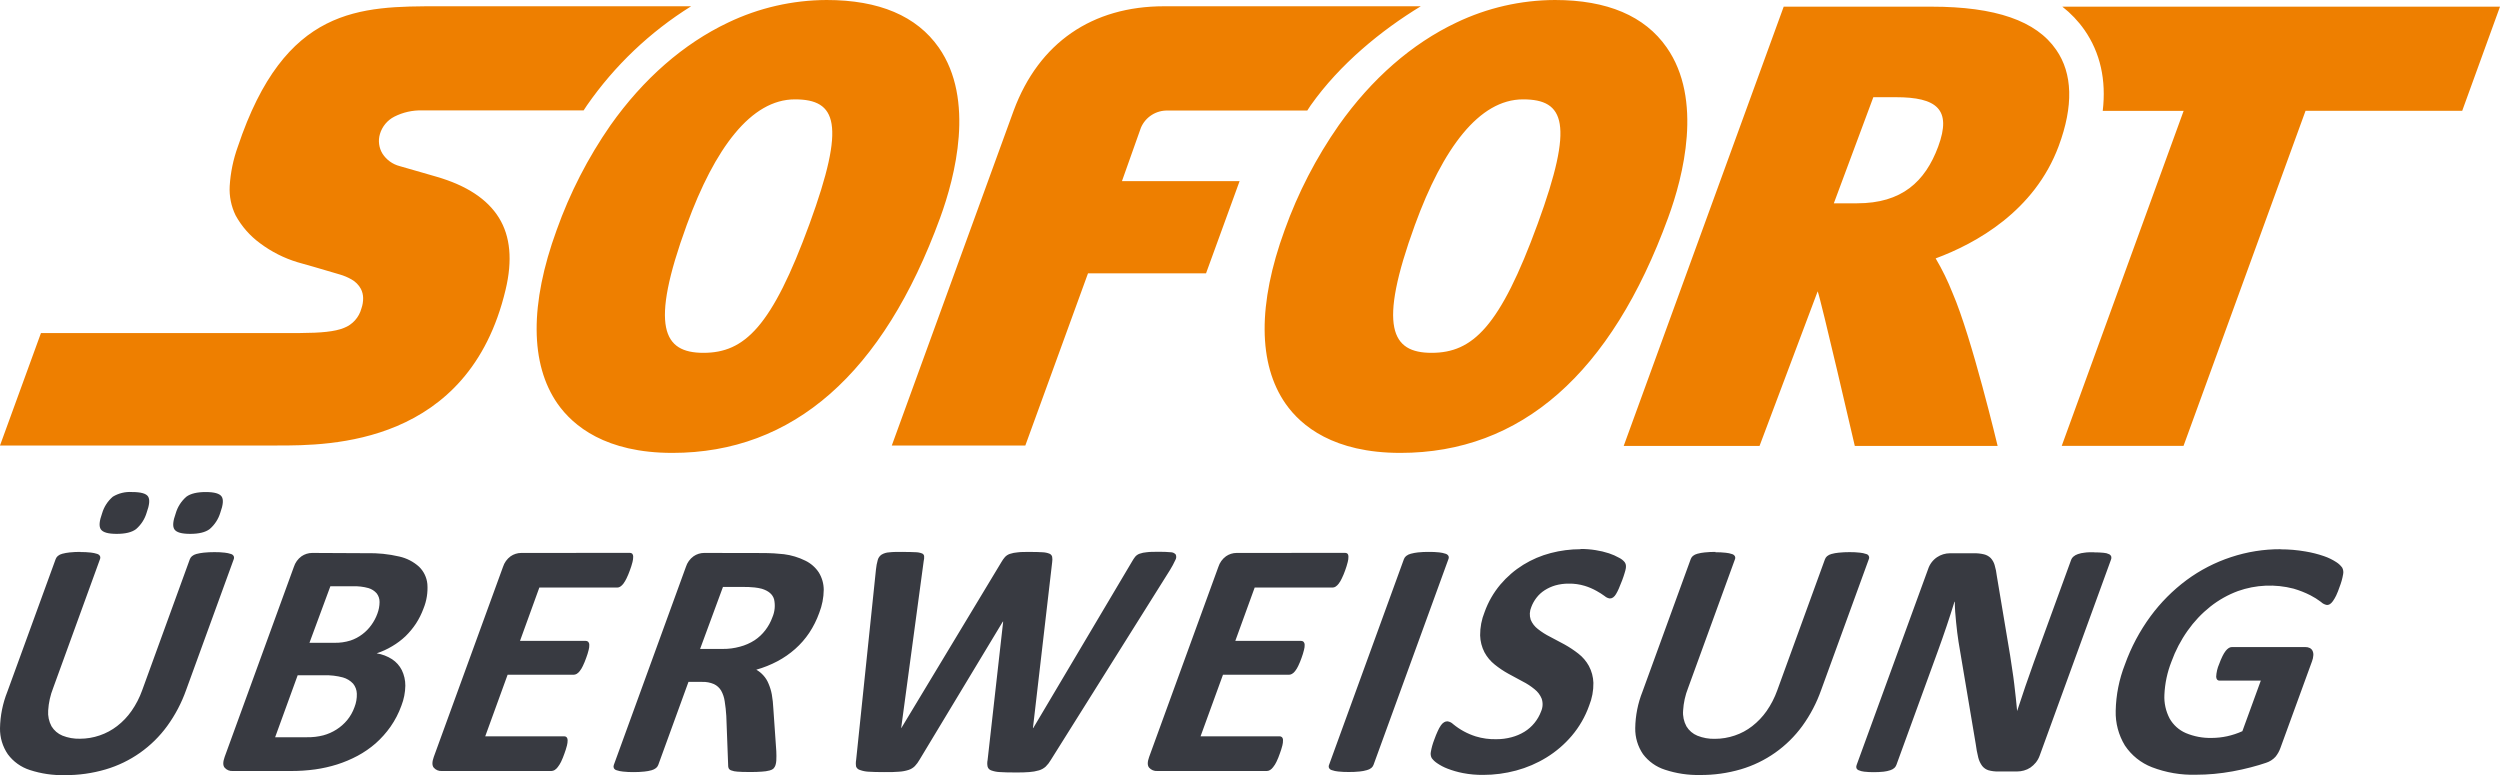
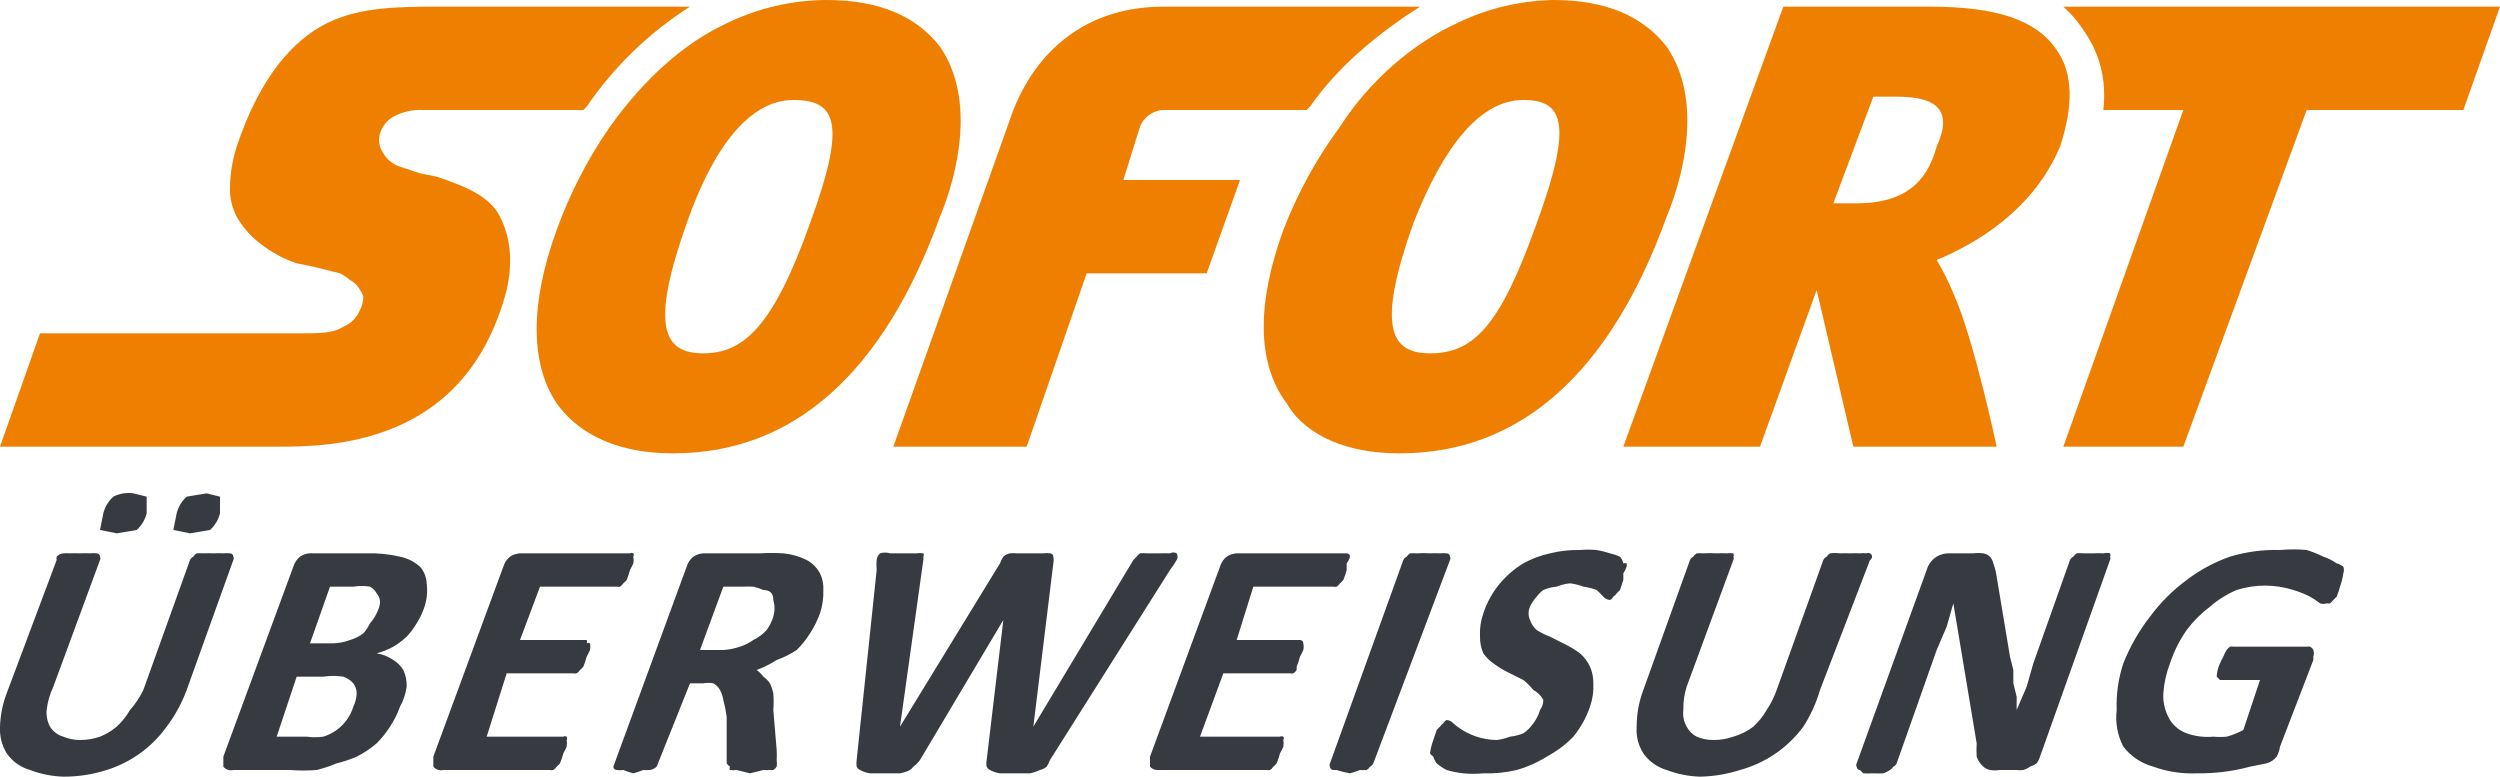
- <svg xmlns="http://www.w3.org/2000/svg" id="svg4722" viewBox="0 0 750 232.5" preserveAspectRatio="xMidYMid meet">
-   <defs>
-     <style>.cls-1{fill:#ee7f00;}.cls-2{fill:#383a41;}</style>
-   </defs>
-   <g id="layer1">
-     <path id="path66" class="cls-1" d="M248,0a69,69,0,0,0-29.55,6.76c-13.34,6.32-25.44,16.86-35.32,30.84A133.77,133.77,0,0,0,167,69c-8.11,22.22-8,40.24.27,52.12,4.71,6.71,14.48,14.73,34.35,14.75h.08c36.2,0,63.23-23.73,80.34-70.53,4.52-12.38,10.49-35.49-.41-51.08C275,4.8,263.73,0,248,0ZM466.48,0a69,69,0,0,0-29.54,6.76c-13.35,6.32-25.44,16.86-35.32,30.84A133.39,133.39,0,0,0,385.4,69c-8.12,22.22-8,40.24.28,52.12,4.69,6.71,14.46,14.73,34.35,14.75h.06c36.21,0,63.24-23.73,80.34-70.53C505,52.93,510.92,29.82,500,14.23,493.43,4.8,482.17,0,466.48,0ZM131.78,1.88c-11.92,0-23.49,0-33.86,5.26S78.4,22.93,71.35,44a42.11,42.11,0,0,0-2.44,11.82,17.78,17.78,0,0,0,1.77,8.79A25.67,25.67,0,0,0,78.05,73a36.25,36.25,0,0,0,11.22,5.67l5,1.42c2.63.76,5.71,1.66,7.66,2.25a15.94,15.94,0,0,1,3.53,1.49,7.18,7.18,0,0,1,2.81,2.84,6.24,6.24,0,0,1,.67,2.72,9,9,0,0,1-.52,3.16,8.61,8.61,0,0,1-5.24,5.83c-2.78,1.13-6.88,1.49-13.11,1.53H12.29L0,133.65H83.23c7.83,0,22.15,0,35.91-5.85s27-17.52,32.54-40.9c2.1-8.79,1.45-16-2-21.57S140,55.63,130.9,53l-4.43-1.28-6.54-1.88a8.73,8.73,0,0,1-5.18-3.73,7.31,7.31,0,0,1-.77-5.91A8.6,8.6,0,0,1,118.29,35a17.48,17.48,0,0,1,8.42-1.88h48.38c.34-.49.65-1,1-1.52A107,107,0,0,1,207.34,1.88Zm217.45,0c-21.52,0-37.55,10.89-45.12,31.28L267.54,133.65H307.6L326.4,82l35.41,0,10.07-27.67-35.29,0,5.68-16a8.47,8.47,0,0,1,8.16-5.16l41.75,0c.35-.5.66-1,1-1.53C402,19.14,414.53,9,426.24,1.88ZM535.11,2l-48,131.78h40.75l17.44-46.38c.85,1.91,11.14,46.38,11.14,46.38h42.85s-7.79-32.68-13.52-45.88a73.16,73.16,0,0,0-5.07-10.38c12.1-4.49,29.64-14.15,36.91-33.71,4.46-12,4.2-21.75-.76-28.88C610.86,6.23,598.63,2,579.47,2ZM618.7,2a32.59,32.59,0,0,1,6.65,7c4.74,6.83,6.56,15,5.47,24.26h24.27L618.52,133.76h36.54l36.6-100.51h47L750,2ZM562,29.16h6.73c12.3,0,16.88,3.61,12.72,14.83-3.91,10.54-10.94,17-24.3,17h-7L562,29.16Zm-323.53.65h0c12.51,0,15.38,7.28,4.39,37.35h0c-11.3,30.91-19.49,38.69-31.83,38.69h0c-12,0-16.24-7.62-5-38.38,8.4-23,19.28-37.66,32.44-37.66Zm218.44,0h0c12.51,0,15.39,7.28,4.39,37.35-11.29,30.91-19.49,38.69-31.82,38.69h0c-12,0-16.22-7.62-5-38.38,8.39-23,19.27-37.66,32.43-37.66Z" />
-     <path id="path98" class="cls-2" d="M39.62,147.61A9.86,9.86,0,0,0,33.86,149a10.36,10.36,0,0,0-3.23,5c-.83,2.3-1,3.89-.38,4.8s2.16,1.36,4.76,1.36,4.53-.46,5.8-1.42A10.36,10.36,0,0,0,44,153.78c.85-2.33,1-3.93.42-4.83S42.25,147.61,39.62,147.61Zm22.1,0c-2.6,0-4.53.47-5.79,1.39a10.42,10.42,0,0,0-3.21,5c-.83,2.3-1,3.89-.4,4.8s2.14,1.36,4.74,1.36,4.52-.46,5.82-1.42a10.46,10.46,0,0,0,3.22-4.95c.84-2.33,1-3.93.39-4.83S64.31,147.61,61.72,147.61Zm412.47,17.15a35.45,35.45,0,0,0-8.95,1.15,30.25,30.25,0,0,0-8.25,3.52,29.08,29.08,0,0,0-6.86,5.91,26.88,26.88,0,0,0-4.75,8.27,18.26,18.26,0,0,0-1.34,7,11.76,11.76,0,0,0,1.3,5.08,11.92,11.92,0,0,0,3.09,3.69,28,28,0,0,0,4.1,2.75c1.46.81,2.88,1.59,4.27,2.31a19,19,0,0,1,3.57,2.33,6.87,6.87,0,0,1,2.13,2.82,5.27,5.27,0,0,1-.17,3.82,12.17,12.17,0,0,1-2,3.49,12,12,0,0,1-3,2.63,14.53,14.53,0,0,1-3.86,1.64,17.21,17.21,0,0,1-4.56.59,19.57,19.57,0,0,1-6.19-.84,20.25,20.25,0,0,1-6.79-3.69,2.93,2.93,0,0,0-1.71-.83,1.9,1.9,0,0,0-1,.28,3.06,3.06,0,0,0-.95.93,10.1,10.1,0,0,0-.95,1.72c-.33.7-.69,1.59-1.06,2.62a18.72,18.72,0,0,0-1,3.57,2.79,2.79,0,0,0,.25,1.9,6.21,6.21,0,0,0,1.6,1.52,14.75,14.75,0,0,0,3.11,1.64,27.14,27.14,0,0,0,4.64,1.34,30.58,30.58,0,0,0,6.1.55,38,38,0,0,0,9.88-1.31,34.33,34.33,0,0,0,9.11-3.92,31.82,31.82,0,0,0,7.58-6.5,29,29,0,0,0,5.21-9.05,17.51,17.51,0,0,0,1.28-6.84,11.58,11.58,0,0,0-1.35-5.06,12,12,0,0,0-3.16-3.7,32.08,32.08,0,0,0-4.15-2.75c-1.46-.81-2.9-1.57-4.32-2.3a20.51,20.51,0,0,1-3.67-2.33,6.71,6.71,0,0,1-2.17-2.82,5.39,5.39,0,0,1,.19-3.78,10.66,10.66,0,0,1,1.55-2.78,9.63,9.63,0,0,1,2.43-2.24,12.4,12.4,0,0,1,3.23-1.47,14.39,14.39,0,0,1,4-.53,15.5,15.5,0,0,1,4.86.68,18.05,18.05,0,0,1,3.53,1.52,22.62,22.62,0,0,1,2.42,1.54,2.91,2.91,0,0,0,1.52.71,1.64,1.64,0,0,0,1-.31,3.18,3.18,0,0,0,.87-1,13.4,13.4,0,0,0,.85-1.67c.29-.66.63-1.49,1-2.47s.57-1.62.74-2.2a10.11,10.11,0,0,0,.37-1.47,3.8,3.8,0,0,0,0-.93,2.1,2.1,0,0,0-.37-.86,5,5,0,0,0-1.61-1.27,17.4,17.4,0,0,0-3.1-1.37,25.7,25.7,0,0,0-4-.95,28,28,0,0,0-4.52-.35Zm210,0a46.76,46.76,0,0,0-14.89,2.38A47.4,47.4,0,0,0,656,174a51.92,51.92,0,0,0-10.83,10.87,56.71,56.71,0,0,0-7.68,14.44,40.36,40.36,0,0,0-2.78,13.92,19,19,0,0,0,2.76,10.42,17.19,17.19,0,0,0,8.13,6.52,34.19,34.19,0,0,0,13.21,2.25c1.79,0,3.59-.08,5.42-.25s3.68-.42,5.54-.76,3.68-.74,5.47-1.21,3.31-.92,4.57-1.36a6.47,6.47,0,0,0,2.83-1.8,8.82,8.82,0,0,0,1.49-2.66l9.48-26a5.92,5.92,0,0,0,.39-1.8,2.58,2.58,0,0,0-.24-1.34,1.81,1.81,0,0,0-.81-.83,2.8,2.8,0,0,0-1.34-.29H669.53a1.71,1.71,0,0,0-.91.29,3.78,3.78,0,0,0-.92.86,9.1,9.1,0,0,0-.94,1.54,22.49,22.49,0,0,0-1,2.37,10.82,10.82,0,0,0-.91,3.87c.07.76.4,1.14,1,1.14h12.39l-5.53,15.17a23.09,23.09,0,0,1-4.59,1.52,22.28,22.28,0,0,1-4.58.5,18.87,18.87,0,0,1-7.79-1.46,10.26,10.26,0,0,1-4.86-4.36,13.85,13.85,0,0,1-1.57-7.14,30.73,30.73,0,0,1,2.1-9.89,39,39,0,0,1,4.87-9.33,34.87,34.87,0,0,1,6.82-7.23,30.4,30.4,0,0,1,8.27-4.65,28.48,28.48,0,0,1,16.68-.73,29.39,29.39,0,0,1,5.07,2,21.07,21.07,0,0,1,3.17,2,3.37,3.37,0,0,0,1.8.91,1.77,1.77,0,0,0,.87-.25,3.52,3.52,0,0,0,.88-.89,11.68,11.68,0,0,0,1-1.7,23,23,0,0,0,1-2.52,19.26,19.26,0,0,0,1.08-3.82,3,3,0,0,0-.25-2,6.4,6.4,0,0,0-1.79-1.68,16.4,16.4,0,0,0-3.68-1.79,33.79,33.79,0,0,0-5.57-1.41A43.22,43.22,0,0,0,684.15,164.8Zm-413.32.81c-1.72,0-3.07,0-4.07.13a5,5,0,0,0-2.32.68,2.8,2.8,0,0,0-1.15,1.6,15.72,15.72,0,0,0-.54,2.86L256.84,228a5.55,5.55,0,0,0,0,2A1.72,1.72,0,0,0,258,231a8.54,8.54,0,0,0,2.57.51c1.14.08,2.68.12,4.63.12s3.36,0,4.52-.12a11.46,11.46,0,0,0,2.88-.54,4.7,4.7,0,0,0,1.85-1.13,9.46,9.46,0,0,0,1.4-1.9l25-41.46h.1L296.28,228a4.85,4.85,0,0,0,0,2,1.66,1.66,0,0,0,1.06,1.11,8.47,8.47,0,0,0,2.57.51c1.13.08,2.66.12,4.58.12,1.71,0,3.15,0,4.29-.12a13.3,13.3,0,0,0,2.91-.51,5.3,5.3,0,0,0,2-1.11,9,9,0,0,0,1.55-2L351,171a27.78,27.78,0,0,0,1.61-3,1.79,1.79,0,0,0,.11-1.65,2,2,0,0,0-1.54-.68,32.92,32.92,0,0,0-3.41-.13c-1.59,0-2.84,0-3.75.13a8.33,8.33,0,0,0-2.19.46,3.08,3.08,0,0,0-1.28.9,11.55,11.55,0,0,0-.92,1.39l-29.66,50h-.09l5.77-49.76a5,5,0,0,0,0-1.62,1.37,1.37,0,0,0-.8-.93,6.11,6.11,0,0,0-2.06-.43c-1-.07-2.22-.1-3.84-.1s-2.75,0-3.68.13a9.47,9.47,0,0,0-2.32.46,3.56,3.56,0,0,0-1.45.93,9.14,9.14,0,0,0-1.1,1.56l-30,49.76h-.05l6.76-50.11a4.45,4.45,0,0,0,.13-1.49,1,1,0,0,0-.66-.8,5.74,5.74,0,0,0-2-.36c-.91-.05-2.15-.08-3.74-.08Zm157.78,0a29.46,29.46,0,0,0-3.25.15,14.63,14.63,0,0,0-2.19.41,3.69,3.69,0,0,0-1.35.66,2.22,2.22,0,0,0-.67.91l-22.48,61.78a1.15,1.15,0,0,0,0,.91,1.31,1.31,0,0,0,.84.65,8,8,0,0,0,1.9.41,27.12,27.12,0,0,0,3.16.15,30,30,0,0,0,3.29-.15,11.4,11.4,0,0,0,2.16-.41,3.49,3.49,0,0,0,1.34-.65,2.17,2.17,0,0,0,.65-.91l22.49-61.78a1.15,1.15,0,0,0,0-.91,1.43,1.43,0,0,0-.85-.66,8.87,8.87,0,0,0-1.87-.41,27,27,0,0,0-3.18-.15Zm-404.48,0a29.89,29.89,0,0,0-3.3.16,14.52,14.52,0,0,0-2.19.4,3.37,3.37,0,0,0-1.33.66,2.33,2.33,0,0,0-.64.91L2.2,207.53A31,31,0,0,0,0,218.47a13.51,13.51,0,0,0,2.35,7.81A13.24,13.24,0,0,0,8.94,231a31.46,31.46,0,0,0,10.51,1.54,42.32,42.32,0,0,0,12.25-1.72,35.1,35.1,0,0,0,18.45-13A42.6,42.6,0,0,0,55.84,207l14.28-39.23a1.2,1.2,0,0,0,0-.91,1.27,1.27,0,0,0-.82-.66,8.73,8.73,0,0,0-1.85-.4,25.29,25.29,0,0,0-3.11-.16,29.9,29.9,0,0,0-3.26.16,14.05,14.05,0,0,0-2.19.4,3.36,3.36,0,0,0-1.3.66,2.23,2.23,0,0,0-.64.91L42.64,207.12a26.21,26.21,0,0,1-3.17,6.15,20.61,20.61,0,0,1-4.32,4.54,18.07,18.07,0,0,1-5.22,2.81,18.28,18.28,0,0,1-5.95,1,13.26,13.26,0,0,1-5.25-.93,6.93,6.93,0,0,1-3.28-2.81,8.69,8.69,0,0,1-1-4.73,21.87,21.87,0,0,1,1.5-6.75L30,167.74a1.19,1.19,0,0,0,0-.91,1.4,1.4,0,0,0-.85-.66,9.11,9.11,0,0,0-1.87-.4,26.25,26.25,0,0,0-3.13-.16Zm490.51,0a29.69,29.69,0,0,0-3.29.16,12.37,12.37,0,0,0-2.19.4,3.49,3.49,0,0,0-1.34.66,2.31,2.31,0,0,0-.63.91l-14.48,39.78a30.81,30.81,0,0,0-2.18,10.95,13.43,13.43,0,0,0,2.33,7.81,13.27,13.27,0,0,0,6.6,4.68A31.4,31.4,0,0,0,510,232.5a42.44,42.44,0,0,0,12.26-1.71,35.11,35.11,0,0,0,18.44-13A42.46,42.46,0,0,0,546.35,207l14.29-39.23a1.11,1.11,0,0,0-.8-1.57,7.75,7.75,0,0,0-1.85-.4,25.52,25.52,0,0,0-3.11-.16,29.9,29.9,0,0,0-3.26.16,12.16,12.16,0,0,0-2.2.4,3.43,3.43,0,0,0-1.3.66,2.31,2.31,0,0,0-.63.91l-14.33,39.38a26.6,26.6,0,0,1-3.17,6.15,21.07,21.07,0,0,1-4.32,4.54,17.6,17.6,0,0,1-5.22,2.81,18.43,18.43,0,0,1-6,1,13.23,13.23,0,0,1-5.24-.94,6.88,6.88,0,0,1-3.28-2.81,8.49,8.49,0,0,1-1-4.73,21.82,21.82,0,0,1,1.49-6.75l14.06-38.62a1.15,1.15,0,0,0,0-.91,1.41,1.41,0,0,0-.84-.66,8,8,0,0,0-1.88-.4,26.13,26.13,0,0,0-3.13-.16Zm113.69.1c-1.22,0-2.23,0-3,.13a8.46,8.46,0,0,0-2,.43A4,4,0,0,0,622,167a2.23,2.23,0,0,0-.64.91l-11.18,30.69q-1.26,3.49-2.58,7.33t-2.46,7.38h0c-.12-1.35-.24-2.7-.4-4s-.31-2.72-.47-4.12-.36-2.8-.58-4.2-.43-2.82-.64-4.28l-4-23.91a18.82,18.82,0,0,0-.67-3.31,5.24,5.24,0,0,0-1.18-2.09,4.33,4.33,0,0,0-2-1.1,12,12,0,0,0-3.11-.32h-7.13a7,7,0,0,0-3.85,1.18,6.86,6.86,0,0,0-2.68,3.57L557,229.47a1.47,1.47,0,0,0-.09.91,1.17,1.17,0,0,0,.66.68,5.79,5.79,0,0,0,1.67.44,24.23,24.23,0,0,0,2.87.15,28.27,28.27,0,0,0,3-.15,9.89,9.89,0,0,0,2-.44,3.37,3.37,0,0,0,1.21-.68,2.41,2.41,0,0,0,.6-.91l12.47-34.23c.93-2.56,1.8-5.05,2.61-7.45s1.59-4.83,2.34-7.26h.1c0,2,.18,4,.39,6.15s.45,4.06.73,5.88l5.15,30.59a35.12,35.12,0,0,0,.77,4.12,7.21,7.21,0,0,0,1.18,2.52,3.88,3.88,0,0,0,1.91,1.3,10.1,10.1,0,0,0,2.94.35h5.65a7.53,7.53,0,0,0,2-.28,6.58,6.58,0,0,0,1.95-.88,8,8,0,0,0,1.63-1.51,7.15,7.15,0,0,0,1.16-2.08l21.4-58.8a1.4,1.4,0,0,0,.08-.91,1.24,1.24,0,0,0-.63-.71,4.28,4.28,0,0,0-1.64-.43,26.73,26.73,0,0,0-2.82-.13Zm-472,.21a5.69,5.69,0,0,0-3.18,1,6.29,6.29,0,0,0-2.3,3.21l-20.76,57c-.53,1.49-.54,2.56,0,3.21a2.92,2.92,0,0,0,2.44,1h32.86a2,2,0,0,0,.95-.28,3.45,3.45,0,0,0,.94-.88,9,9,0,0,0,1-1.6,23.7,23.7,0,0,0,1-2.45,22.93,22.93,0,0,0,.77-2.45,6.17,6.17,0,0,0,.2-1.6,1.34,1.34,0,0,0-.31-.88,1,1,0,0,0-.73-.27H145.57l6.71-18.46h19.77a2,2,0,0,0,.93-.25,3.21,3.21,0,0,0,.93-.84,7.67,7.67,0,0,0,.94-1.54,22.89,22.89,0,0,0,1-2.42,20.08,20.08,0,0,0,.75-2.41,5.17,5.17,0,0,0,.19-1.56,1.24,1.24,0,0,0-.32-.86,1,1,0,0,0-.73-.28H156l5.8-16h23.36a1.7,1.7,0,0,0,.92-.28,3.73,3.73,0,0,0,.93-.88,9.92,9.92,0,0,0,.95-1.6,23.11,23.11,0,0,0,1-2.4,21.7,21.7,0,0,0,.79-2.5,6.34,6.34,0,0,0,.21-1.62,1.26,1.26,0,0,0-.29-.88,1,1,0,0,0-.71-.25Zm54.86,0a5.6,5.6,0,0,0-3.16,1,6.24,6.24,0,0,0-2.31,3.21l-21.62,59.41a1.25,1.25,0,0,0,0,.91,1.3,1.3,0,0,0,.83.66,8.3,8.3,0,0,0,1.9.4,26.38,26.38,0,0,0,3.15.16,29.69,29.69,0,0,0,3.29-.16,12.68,12.68,0,0,0,2.17-.4,3.75,3.75,0,0,0,1.33-.66,2.19,2.19,0,0,0,.66-.91l9.07-24.93h4.15a8.19,8.19,0,0,1,3.5.66,5,5,0,0,1,2.15,1.95,9.18,9.18,0,0,1,1.07,3.21,43.23,43.23,0,0,1,.48,4.4l.55,14.61a2.92,2.92,0,0,0,.12,1,1.29,1.29,0,0,0,.78.71,6,6,0,0,0,1.85.38c.83.07,1.94.11,3.36.11,1.69,0,3,0,4-.11a11.32,11.32,0,0,0,2.35-.35,2.61,2.61,0,0,0,1.2-.63,2.86,2.86,0,0,0,.54-.94,5.71,5.71,0,0,0,.25-1.39,27.52,27.52,0,0,0,0-2.81L232,212.53a33.94,33.94,0,0,0-.45-4.17,15.36,15.36,0,0,0-1-3.29,8.18,8.18,0,0,0-1.53-2.44,8.51,8.51,0,0,0-2.13-1.72,32.17,32.17,0,0,0,6.33-2.53,27.42,27.42,0,0,0,5.34-3.7,25.25,25.25,0,0,0,4.21-4.82,27.78,27.78,0,0,0,3-6,19.5,19.5,0,0,0,1.35-6.91,10,10,0,0,0-1.47-5.2,10.1,10.1,0,0,0-4.07-3.56,20.27,20.27,0,0,0-6.4-1.93c-.87-.1-1.85-.18-2.94-.25s-2.49-.1-4.21-.1Zm159.74,0a5.66,5.66,0,0,0-3.17,1,6.29,6.29,0,0,0-2.3,3.21l-20.76,57c-.54,1.49-.55,2.56,0,3.21a3,3,0,0,0,2.46,1h32.86a1.92,1.92,0,0,0,.94-.28,3.31,3.31,0,0,0,.94-.88,7.93,7.93,0,0,0,1-1.6,21.51,21.51,0,0,0,1-2.45h0a22.93,22.93,0,0,0,.77-2.45,5.7,5.7,0,0,0,.19-1.6,1.24,1.24,0,0,0-.31-.88,1,1,0,0,0-.73-.27H360.17l6.72-18.46h19.76a1.91,1.91,0,0,0,.93-.25,3.11,3.11,0,0,0,.94-.84,8.16,8.16,0,0,0,.94-1.54,22.89,22.89,0,0,0,1-2.42,21.76,21.76,0,0,0,.74-2.41,5.24,5.24,0,0,0,.2-1.56,1.28,1.28,0,0,0-.32-.86,1,1,0,0,0-.73-.28H370.59l5.81-16h23.35a1.76,1.76,0,0,0,.93-.28,3.71,3.71,0,0,0,.92-.88,8.13,8.13,0,0,0,.95-1.6,22.78,22.78,0,0,0,1-2.4,23.07,23.07,0,0,0,.77-2.5,5.92,5.92,0,0,0,.21-1.62,1.26,1.26,0,0,0-.28-.88,1,1,0,0,0-.72-.25Zm-277.34,0a5.71,5.71,0,0,0-3.17,1,6.3,6.3,0,0,0-2.31,3.21l-20.76,57c-.53,1.49-.55,2.55,0,3.21a2.93,2.93,0,0,0,2.45,1h17.4a52.21,52.21,0,0,0,7.32-.48,41.43,41.43,0,0,0,6.59-1.49,36.68,36.68,0,0,0,6.12-2.58,29.57,29.57,0,0,0,5.41-3.73,29.15,29.15,0,0,0,4.47-5,27,27,0,0,0,3.27-6.32,17.19,17.19,0,0,0,1.18-6,10.54,10.54,0,0,0-1.06-4.67,8.53,8.53,0,0,0-2.91-3.26A12.18,12.18,0,0,0,113,196a22.78,22.78,0,0,0,4.65-2.13,22.21,22.21,0,0,0,4-3,23.12,23.12,0,0,0,3.15-3.81,22.6,22.6,0,0,0,2.24-4.48,16.28,16.28,0,0,0,1.17-7.38,8.34,8.34,0,0,0-2.49-5.18,13.12,13.12,0,0,0-5.92-3.06,38.87,38.87,0,0,0-9.81-1Zm5.48,10h6.72a15.49,15.49,0,0,1,4.72.55A5.25,5.25,0,0,1,113,178a4.13,4.13,0,0,1,.87,2.6,10.06,10.06,0,0,1-.67,3.54,13.78,13.78,0,0,1-1.79,3.36,12.76,12.76,0,0,1-2.71,2.78,12.29,12.29,0,0,1-3.53,1.87,15.12,15.12,0,0,1-4.86.69H92.84Zm117.78.2h6a30.89,30.89,0,0,1,3.52.16,14.76,14.76,0,0,1,2.14.39c2,.62,3.23,1.65,3.67,3.14a8.83,8.83,0,0,1-.52,5.46,14.17,14.17,0,0,1-2.11,3.84,13.29,13.29,0,0,1-3.2,3A15.21,15.21,0,0,1,222,194a18.54,18.54,0,0,1-5.2.68h-6.77ZM89.3,202.58h7.89a19.65,19.65,0,0,1,5.68.65,6.62,6.62,0,0,1,3.07,1.87,5,5,0,0,1,1.11,3,10.13,10.13,0,0,1-.71,4.07,13,13,0,0,1-2.19,3.87,13.62,13.62,0,0,1-3.21,2.82A14.23,14.23,0,0,1,97,220.6a18.29,18.29,0,0,1-4.87.57H82.54Z" />
-   </g>
+ <svg xmlns="http://www.w3.org/2000/svg" viewBox="0 0 750 233">
+   <path d="M248 0a69 69 0 00-30 7c-13 6-25 17-35 31a134 134 0 00-16 31c-8 22-8 40 0 52 5 7 15 15 35 15 36 0 63-24 80-71 5-12 11-35 0-51-7-9-18-14-34-14zm218 0a69 69 0 00-29 7c-13 6-26 17-35 31a133 133 0 00-17 31c-8 22-8 40 1 52 4 7 14 15 34 15 36 0 63-24 80-71 5-12 11-35 0-51-7-9-18-14-34-14zM132 2c-12 0-24 0-34 5S78 23 71 44a42 42 0 00-2 12 18 18 0 002 9 26 26 0 007 8 36 36 0 0011 6l5 1 8 2a16 16 0 013 2 7 7 0 013 3 6 6 0 011 2 9 9 0 01-1 4 9 9 0 01-5 5c-3 2-7 2-13 2H12L0 134h83c8 0 22 0 36-6s27-18 33-41c2-9 1-16-2-22s-10-9-19-12l-5-1-6-2a9 9 0 01-5-4 7 7 0 01-1-6 9 9 0 014-5 17 17 0 019-2h48l1-1a107 107 0 0131-30zm217 0c-21 0-37 11-45 31l-36 101h40l18-52h36l10-28h-35l5-16a8 8 0 018-5h42l1-1c9-13 22-23 33-30zm186 0l-48 132h41l17-47 11 47h43s-7-33-13-46a73 73 0 00-5-10c12-5 29-15 37-34 4-12 4-22-1-29-6-9-18-13-38-13zm84 0a33 33 0 016 7c5 7 7 15 6 24h24l-36 101h36l37-101h47l11-31zm-57 27h7c12 0 17 4 12 15-3 11-10 17-24 17h-7l12-32zm-324 1c13 0 16 7 5 37-11 31-20 39-32 39s-16-8-5-39c8-23 19-37 32-37zm219 0c12 0 15 7 4 37-11 31-19 39-32 39-12 0-16-8-5-39 9-23 20-37 33-37z" fill="#ee7f00" />
+   <path d="M40 148a10 10 0 00-6 1 10 10 0 00-3 5l-1 5 5 1 6-1a10 10 0 003-5v-5l-4-1zm22 0l-6 1a10 10 0 00-3 5l-1 5 5 1 6-1a10 10 0 003-5v-5l-4-1zm412 17a35 35 0 00-9 1 30 30 0 00-8 3 29 29 0 00-7 6 27 27 0 00-5 9 18 18 0 00-1 7 12 12 0 001 5 12 12 0 003 3 28 28 0 005 3l4 2a19 19 0 013 3 7 7 0 013 3 5 5 0 01-1 3 12 12 0 01-2 4 12 12 0 01-3 3 15 15 0 01-4 1 17 17 0 01-4 1 20 20 0 01-6-1 20 20 0 01-7-4 3 3 0 00-2-1 2 2 0 00-1 1 3 3 0 00-1 1 10 10 0 00-1 1l-1 3a19 19 0 00-1 4 3 3 0 001 1 6 6 0 001 2 15 15 0 003 2 27 27 0 005 1 31 31 0 006 0 38 38 0 0010-1 34 34 0 009-4 32 32 0 008-6 29 29 0 005-9 18 18 0 001-7 12 12 0 00-1-5 12 12 0 00-3-4 32 32 0 00-5-3l-4-2a21 21 0 01-4-2 7 7 0 01-2-3 5 5 0 010-4 11 11 0 012-3 10 10 0 012-2 12 12 0 014-1 14 14 0 014-1 16 16 0 014 1 18 18 0 014 1 23 23 0 012 2 3 3 0 002 1 2 2 0 001-1 3 3 0 001-1 13 13 0 001-1l1-3v-2a10 10 0 001-2 4 4 0 000-1 2 2 0 00-1 0 5 5 0 00-1-2 17 17 0 00-3-1 26 26 0 00-4-1 28 28 0 00-5 0zm210 0a47 47 0 00-15 2 47 47 0 00-13 7 52 52 0 00-11 11 57 57 0 00-8 14 40 40 0 00-2 14 19 19 0 002 11 17 17 0 009 6 34 34 0 0013 2 58 58 0 0016-2l5-1a6 6 0 003-2 9 9 0 001-3l10-26a6 6 0 000-1 3 3 0 000-2 2 2 0 00-1-1 3 3 0 00-1 0h-22a2 2 0 00-1 0 4 4 0 00-1 1 9 9 0 00-1 2 22 22 0 00-1 2 11 11 0 00-1 4l1 1h12l-5 15a23 23 0 01-5 2 22 22 0 01-4 0 19 19 0 01-8-1 10 10 0 01-5-4 14 14 0 01-2-8 31 31 0 012-9 39 39 0 015-10 35 35 0 017-7 30 30 0 018-5 28 28 0 0117 0 29 29 0 015 2 21 21 0 013 2 3 3 0 002 0 2 2 0 001 0 4 4 0 001-1 12 12 0 001-1 23 23 0 001-3 19 19 0 001-4 3 3 0 000-2 6 6 0 00-2-1 16 16 0 00-4-2 34 34 0 00-5-2 43 43 0 00-8 0zm-413 1h-4a5 5 0 00-3 0 3 3 0 00-1 2 16 16 0 000 3l-6 57a6 6 0 000 2 2 2 0 001 1 9 9 0 003 1h9a11 11 0 003-1 5 5 0 001-1 9 9 0 002-2l25-42-5 42a5 5 0 000 2 2 2 0 001 1 8 8 0 003 1h9a13 13 0 003-1 5 5 0 002-1 9 9 0 001-2l36-57a28 28 0 002-3 2 2 0 000-2 2 2 0 00-2 0 33 33 0 00-3 0h-4a8 8 0 00-2 0 3 3 0 00-1 1 12 12 0 00-1 1l-30 50 6-49a5 5 0 000-2 1 1 0 00-1-1 6 6 0 00-2 0h-8a9 9 0 00-2 0 4 4 0 00-2 1 9 9 0 00-1 2l-30 49 7-50a4 4 0 000-1 1 1 0 000-1 6 6 0 00-2 0h-4zm158 0a29 29 0 00-4 0 15 15 0 00-2 0 4 4 0 00-1 1 2 2 0 00-1 1l-22 61a1 1 0 000 1 1 1 0 001 1 8 8 0 001 0 27 27 0 004 1 30 30 0 003-1 11 11 0 002 0 3 3 0 001-1 2 2 0 001-1l23-61a1 1 0 000-1 1 1 0 00-1-1 9 9 0 00-2 0 27 27 0 00-3 0zm-405 0a30 30 0 00-3 0 15 15 0 00-2 0 3 3 0 00-2 1 2 2 0 000 1L2 208a31 31 0 00-2 10 14 14 0 002 8 13 13 0 007 5 31 31 0 0010 2 42 42 0 0013-2 35 35 0 0018-13 43 43 0 006-11l14-39a1 1 0 000-1 1 1 0 00-1-1 9 9 0 00-2 0 25 25 0 00-3 0 30 30 0 00-3 0 14 14 0 00-2 0 3 3 0 00-1 1 2 2 0 00-1 1l-14 39a26 26 0 01-4 6 21 21 0 01-4 5 18 18 0 01-5 3 18 18 0 01-6 1 13 13 0 01-5-1 7 7 0 01-4-3 9 9 0 01-1-5 22 22 0 012-7l14-38a1 1 0 000-1 1 1 0 00-1-1 9 9 0 00-2 0 26 26 0 00-3 0zm491 0a30 30 0 00-4 0 12 12 0 00-2 0 3 3 0 00-1 1 2 2 0 00-1 1l-14 39a31 31 0 00-2 11 13 13 0 002 8 13 13 0 007 5 31 31 0 0010 2 42 42 0 0012-2 35 35 0 0019-13 42 42 0 005-11l15-39a1 1 0 00-1-2 8 8 0 00-2 0 26 26 0 00-3 0 30 30 0 00-3 0 12 12 0 00-3 0 3 3 0 00-1 1 2 2 0 00-1 1l-14 39a27 27 0 01-3 6 21 21 0 01-4 5 18 18 0 01-6 3 18 18 0 01-6 1 13 13 0 01-5-1 7 7 0 01-3-3 8 8 0 01-1-5 22 22 0 011-7l14-38a1 1 0 000-1 1 1 0 000-1 8 8 0 00-2 0 26 26 0 00-3 0zm113 0h-3a8 8 0 00-2 0 4 4 0 00-1 1 2 2 0 00-1 1l-11 31-2 7-3 7v-4l-1-4v-4l-1-4-4-24a19 19 0 00-1-4 5 5 0 00-1-2 4 4 0 00-2-1 12 12 0 00-3 0h-7a7 7 0 00-4 1 7 7 0 00-3 4l-21 58a1 1 0 000 1 1 1 0 001 1 6 6 0 001 1 24 24 0 003 0 28 28 0 003 0 10 10 0 002-1 3 3 0 001-1 2 2 0 001-1l12-34 3-7 2-7 1 6 1 6 5 30a35 35 0 000 4 7 7 0 002 3 4 4 0 002 1 10 10 0 003 0h5a8 8 0 002 0 7 7 0 002-1 8 8 0 002-1 7 7 0 001-2l21-59a1 1 0 000-1 1 1 0 000-1 4 4 0 00-2 0 27 27 0 00-3 0zm-472 0a6 6 0 00-3 1 6 6 0 00-2 3l-21 57v3a3 3 0 003 1h32a2 2 0 001 0 3 3 0 001-1 9 9 0 001-1 24 24 0 001-3 23 23 0 001-2 6 6 0 000-2 1 1 0 000-1 1 1 0 00-1 0h-23l6-19h20a2 2 0 001 0 3 3 0 001-1 8 8 0 001-1 23 23 0 001-3 20 20 0 001-2 5 5 0 000-2 1 1 0 00-1 0 1 1 0 000-1h-20l6-16h23a2 2 0 001 0 4 4 0 001-1 10 10 0 001-1 23 23 0 001-3 22 22 0 001-2 6 6 0 000-2 1 1 0 000-1 1 1 0 00-1 0zm55 0a6 6 0 00-3 1 6 6 0 00-2 3l-22 60a1 1 0 001 1 8 8 0 002 0 26 26 0 003 1 30 30 0 003-1 13 13 0 002 0 4 4 0 002-1l10-25h4a8 8 0 013 0 5 5 0 012 2 9 9 0 011 3 43 43 0 011 5v14a3 3 0 001 1 1 1 0 000 1 6 6 0 002 0l4 1 4-1a11 11 0 002 0 3 3 0 001 0 3 3 0 001-1 6 6 0 000-2 28 28 0 000-3l-1-12a34 34 0 000-5 15 15 0 00-1-3 8 8 0 00-2-2 9 9 0 00-2-2 32 32 0 006-3 27 27 0 006-3 25 25 0 004-5 28 28 0 003-6 20 20 0 001-7 10 10 0 00-1-5 10 10 0 00-4-4 20 20 0 00-7-2 60 60 0 00-7 0zm160 0a6 6 0 00-3 1 6 6 0 00-2 3l-21 57v3a3 3 0 002 1h33a2 2 0 001 0 3 3 0 001-1 8 8 0 001-1 22 22 0 001-3 23 23 0 001-2 6 6 0 000-2 1 1 0 000-1 1 1 0 00-1 0h-24l7-19h20a2 2 0 001 0 3 3 0 001-1 8 8 0 000-1 23 23 0 001-3 22 22 0 001-2 5 5 0 000-2 1 1 0 00-1-1h-19l5-16h24a2 2 0 001 0 4 4 0 001-1 8 8 0 001-1 23 23 0 001-3 23 23 0 000-2 6 6 0 001-2 1 1 0 00-1-1zm-277 0a6 6 0 00-4 1 6 6 0 00-2 3l-21 57v3a3 3 0 003 1h17a52 52 0 008 0 41 41 0 006-2 37 37 0 006-2 30 30 0 006-4 29 29 0 004-5 27 27 0 003-6 17 17 0 002-6 11 11 0 00-1-5 9 9 0 00-3-3 12 12 0 00-5-2 23 23 0 005-2 22 22 0 004-3 23 23 0 003-4 23 23 0 002-4 16 16 0 001-8 8 8 0 00-2-5 13 13 0 00-6-3 39 39 0 00-10-1zm5 10h7a15 15 0 015 0 5 5 0 012 2 4 4 0 011 3 10 10 0 01-1 3 14 14 0 01-2 3 13 13 0 01-2 3 12 12 0 01-4 2 15 15 0 01-5 1h-7zm118 0h6a31 31 0 013 0 15 15 0 013 1c2 0 3 1 3 3a9 9 0 010 5 14 14 0 01-2 4 13 13 0 01-4 3 15 15 0 01-4 2 19 19 0 01-5 1h-7zM89 203h8a20 20 0 016 0 7 7 0 013 2 5 5 0 011 3 10 10 0 01-1 4 13 13 0 01-2 4 14 14 0 01-3 3 14 14 0 01-4 2 18 18 0 01-5 0h-9z" fill="#383a41" />
</svg>
